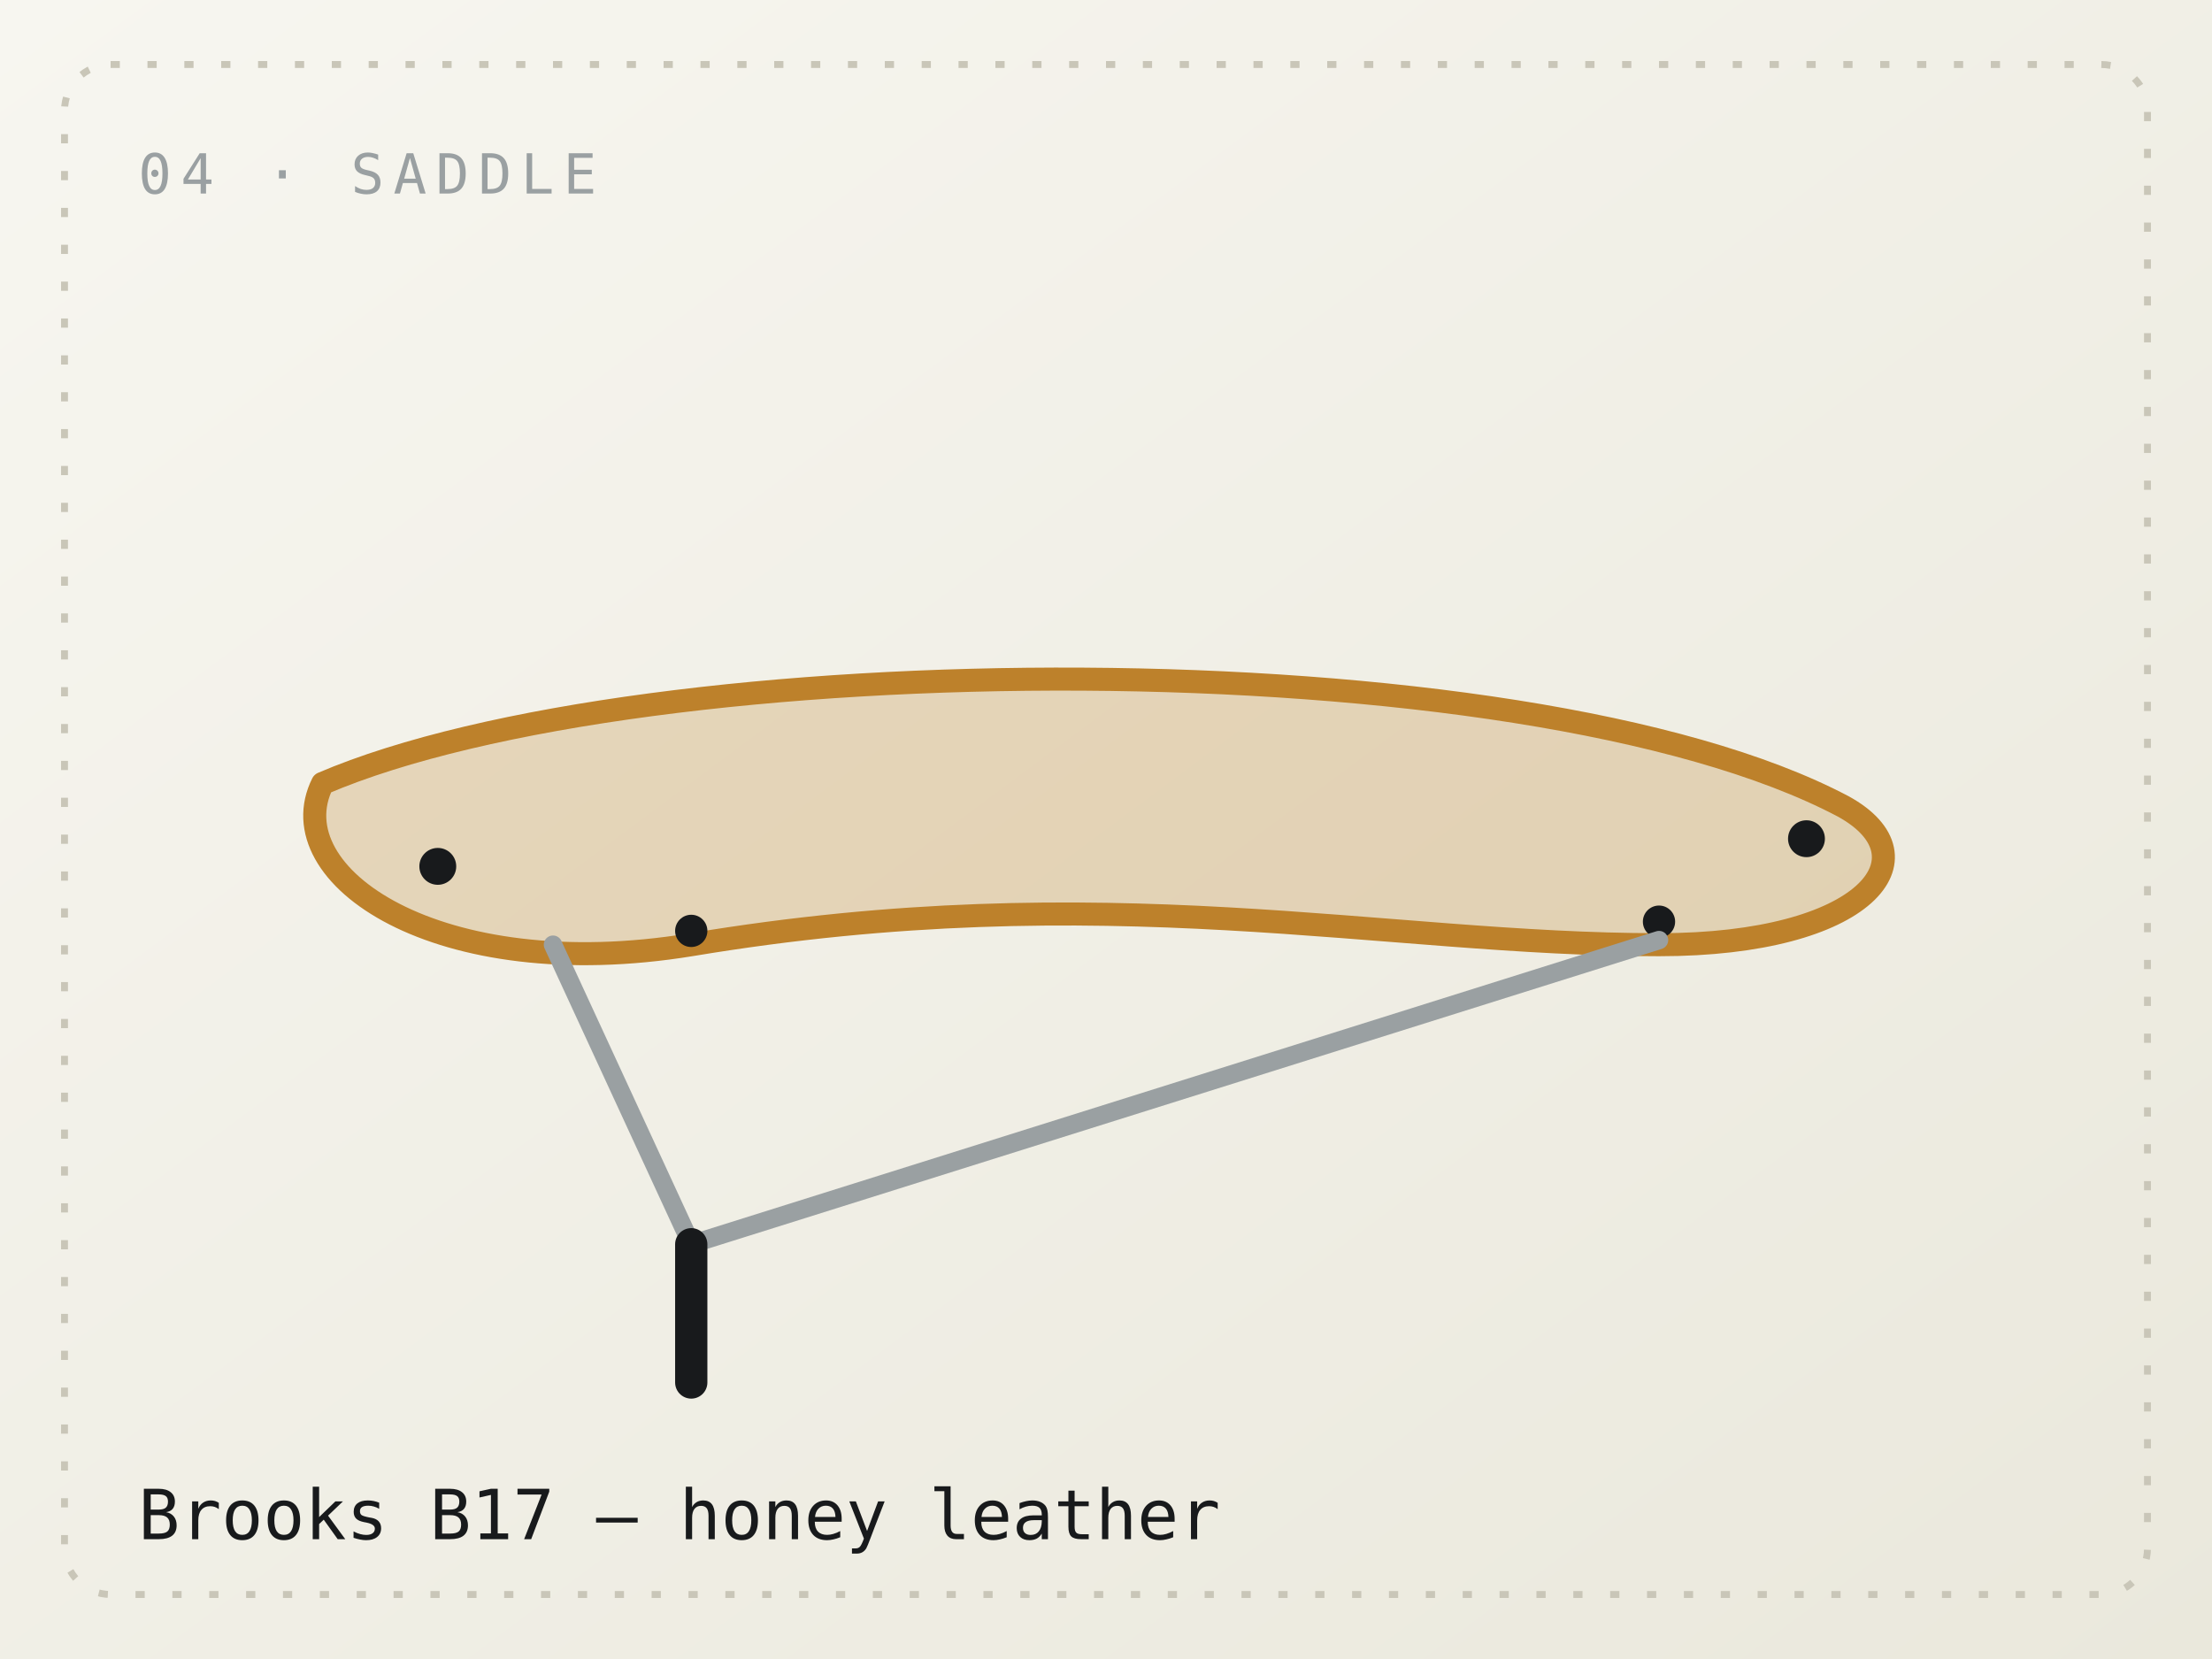
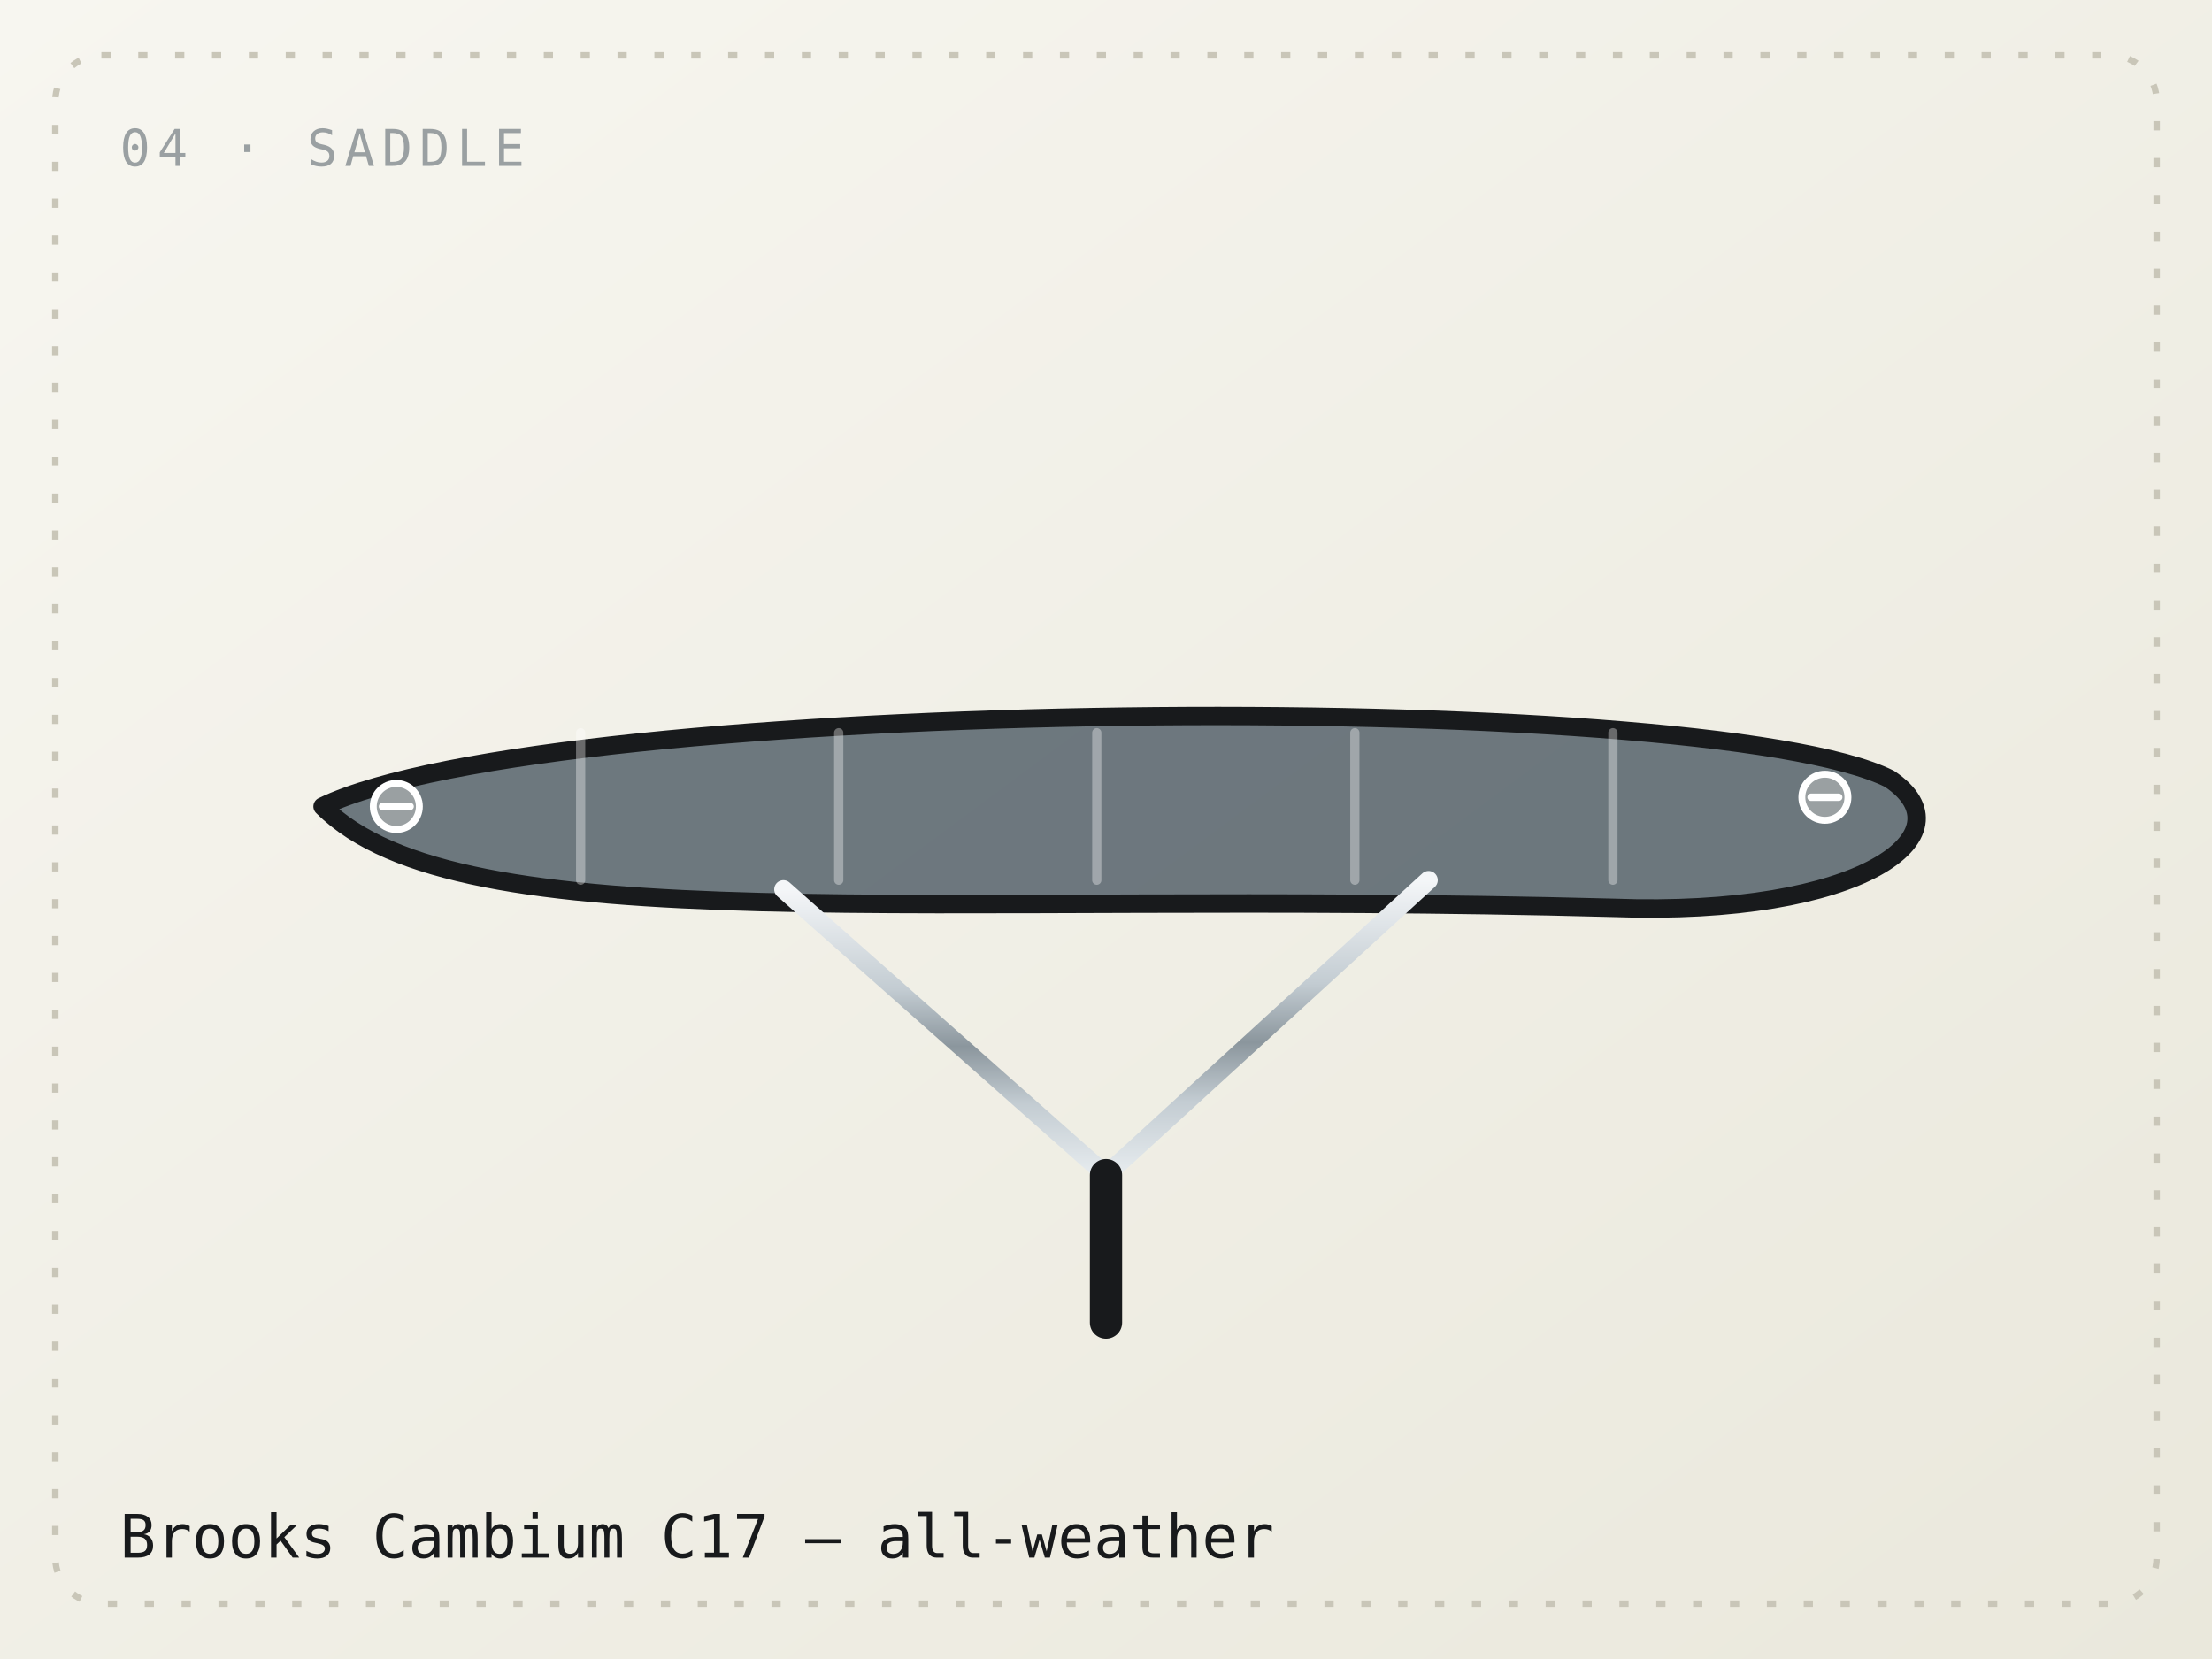
- <svg xmlns="http://www.w3.org/2000/svg" viewBox="0 0 480 360" role="img" aria-label="Side profile of a leather saddle">
+ <svg xmlns="http://www.w3.org/2000/svg" viewBox="0 0 480 360" role="img" aria-label="A Brooks Cambium C17 all-weather saddle">
  <defs>
    <linearGradient id="bg" x1="0" y1="0" x2="1" y2="1">
      <stop offset="0" stop-color="#f7f6f0" />
      <stop offset="1" stop-color="#eae8dc" />
    </linearGradient>
+     <linearGradient id="chrome" x1="0" y1="0" x2="0" y2="1">
+       <stop offset="0" stop-color="#f4f6f8" />
+       <stop offset="0.35" stop-color="#c3ccd2" />
+       <stop offset="0.55" stop-color="#8b969d" />
+       <stop offset="0.75" stop-color="#c3ccd2" />
+       <stop offset="1" stop-color="#e7ecef" />
+     </linearGradient>
  </defs>
  <rect width="480" height="360" fill="url(#bg)" />
-   <rect x="14" y="14" width="452" height="332" fill="none" stroke="#c9c6b8" stroke-width="1.5" stroke-dasharray="2 6" rx="10" />
-   <text x="30" y="42" font-family="'Space Mono', ui-monospace, monospace" font-size="12" letter-spacing="2" fill="#9aa0a2">04 · SADDLE</text>
+   <rect x="12" y="12" width="456" height="336" fill="none" stroke="#c9c6b8" stroke-width="1.4" stroke-dasharray="2 6" rx="10" />
+   <text x="26" y="36" font-family="Space Mono, ui-monospace, monospace" font-size="11" letter-spacing="1.5" fill="#9aa0a2">04 · SADDLE</text>
+   <text x="26" y="338" font-family="Space Mono, ui-monospace, monospace" font-size="13" fill="#181a1c">Brooks Cambium C17 — all-weather</text>
  <g fill="none" stroke="#181a1c" stroke-width="3" stroke-linecap="round" stroke-linejoin="round">
-     <path d="M70 170 C140 140 330 138 400 175 C420 186 405 205 360 205 C300 205 240 190 150 205 C95 214 60 190 70 170 Z" fill="#bd812b" fill-opacity="0.25" stroke="#bd812b" stroke-width="5" />
-     <circle cx="95" cy="188" r="4" fill="#181a1c" stroke="none" />
-     <circle cx="392" cy="182" r="4" fill="#181a1c" stroke="none" />
-     <circle cx="360" cy="200" r="3.5" fill="#181a1c" stroke="none" />
-     <circle cx="150" cy="202" r="3.5" fill="#181a1c" stroke="none" />
-     <line x1="120" y1="205" x2="150" y2="270" stroke="#9aa0a2" stroke-width="4" />
-     <line x1="360" y1="204" x2="150" y2="270" stroke="#9aa0a2" stroke-width="4" />
-     <line x1="150" y1="270" x2="150" y2="300" stroke="#181a1c" stroke-width="7" />
+     <path d="M70 175 C120 151 370 149 410 169 C428 181 404 199 350 197 C200 193 100 205 70 175 Z" fill="#5f6b73" fill-opacity="0.9" stroke="#181a1c" stroke-width="4" />
+     <line x1="126" y1="159" x2="126" y2="191" stroke="#ffffff" stroke-opacity="0.35" stroke-width="2" />
+     <line x1="182" y1="159" x2="182" y2="191" stroke="#ffffff" stroke-opacity="0.35" stroke-width="2" />
+     <line x1="238" y1="159" x2="238" y2="191" stroke="#ffffff" stroke-opacity="0.35" stroke-width="2" />
+     <line x1="294" y1="159" x2="294" y2="191" stroke="#ffffff" stroke-opacity="0.35" stroke-width="2" />
+     <line x1="350" y1="159" x2="350" y2="191" stroke="#ffffff" stroke-opacity="0.35" stroke-width="2" />
+     <circle cx="86" cy="175" r="5" fill="#9aa0a2" stroke="#fff" stroke-width="1.5" />
+     <line x1="83" y1="175" x2="89" y2="175" stroke="#fff" stroke-width="1.6" />
+     <circle cx="396" cy="173" r="5" fill="#9aa0a2" stroke="#fff" stroke-width="1.5" />
+     <line x1="393" y1="173" x2="399" y2="173" stroke="#fff" stroke-width="1.6" />
+     <line x1="170" y1="193" x2="240" y2="255" stroke="url(#chrome)" stroke-width="4" />
+     <line x1="310" y1="191" x2="240" y2="255" stroke="url(#chrome)" stroke-width="4" />
+     <line x1="240" y1="255" x2="240" y2="287" stroke="#181a1c" stroke-width="7" />
  </g>
-   <text x="30" y="334" font-family="'Space Mono', ui-monospace, monospace" font-size="15" fill="#181a1c">Brooks B17 — honey leather</text>
</svg>
